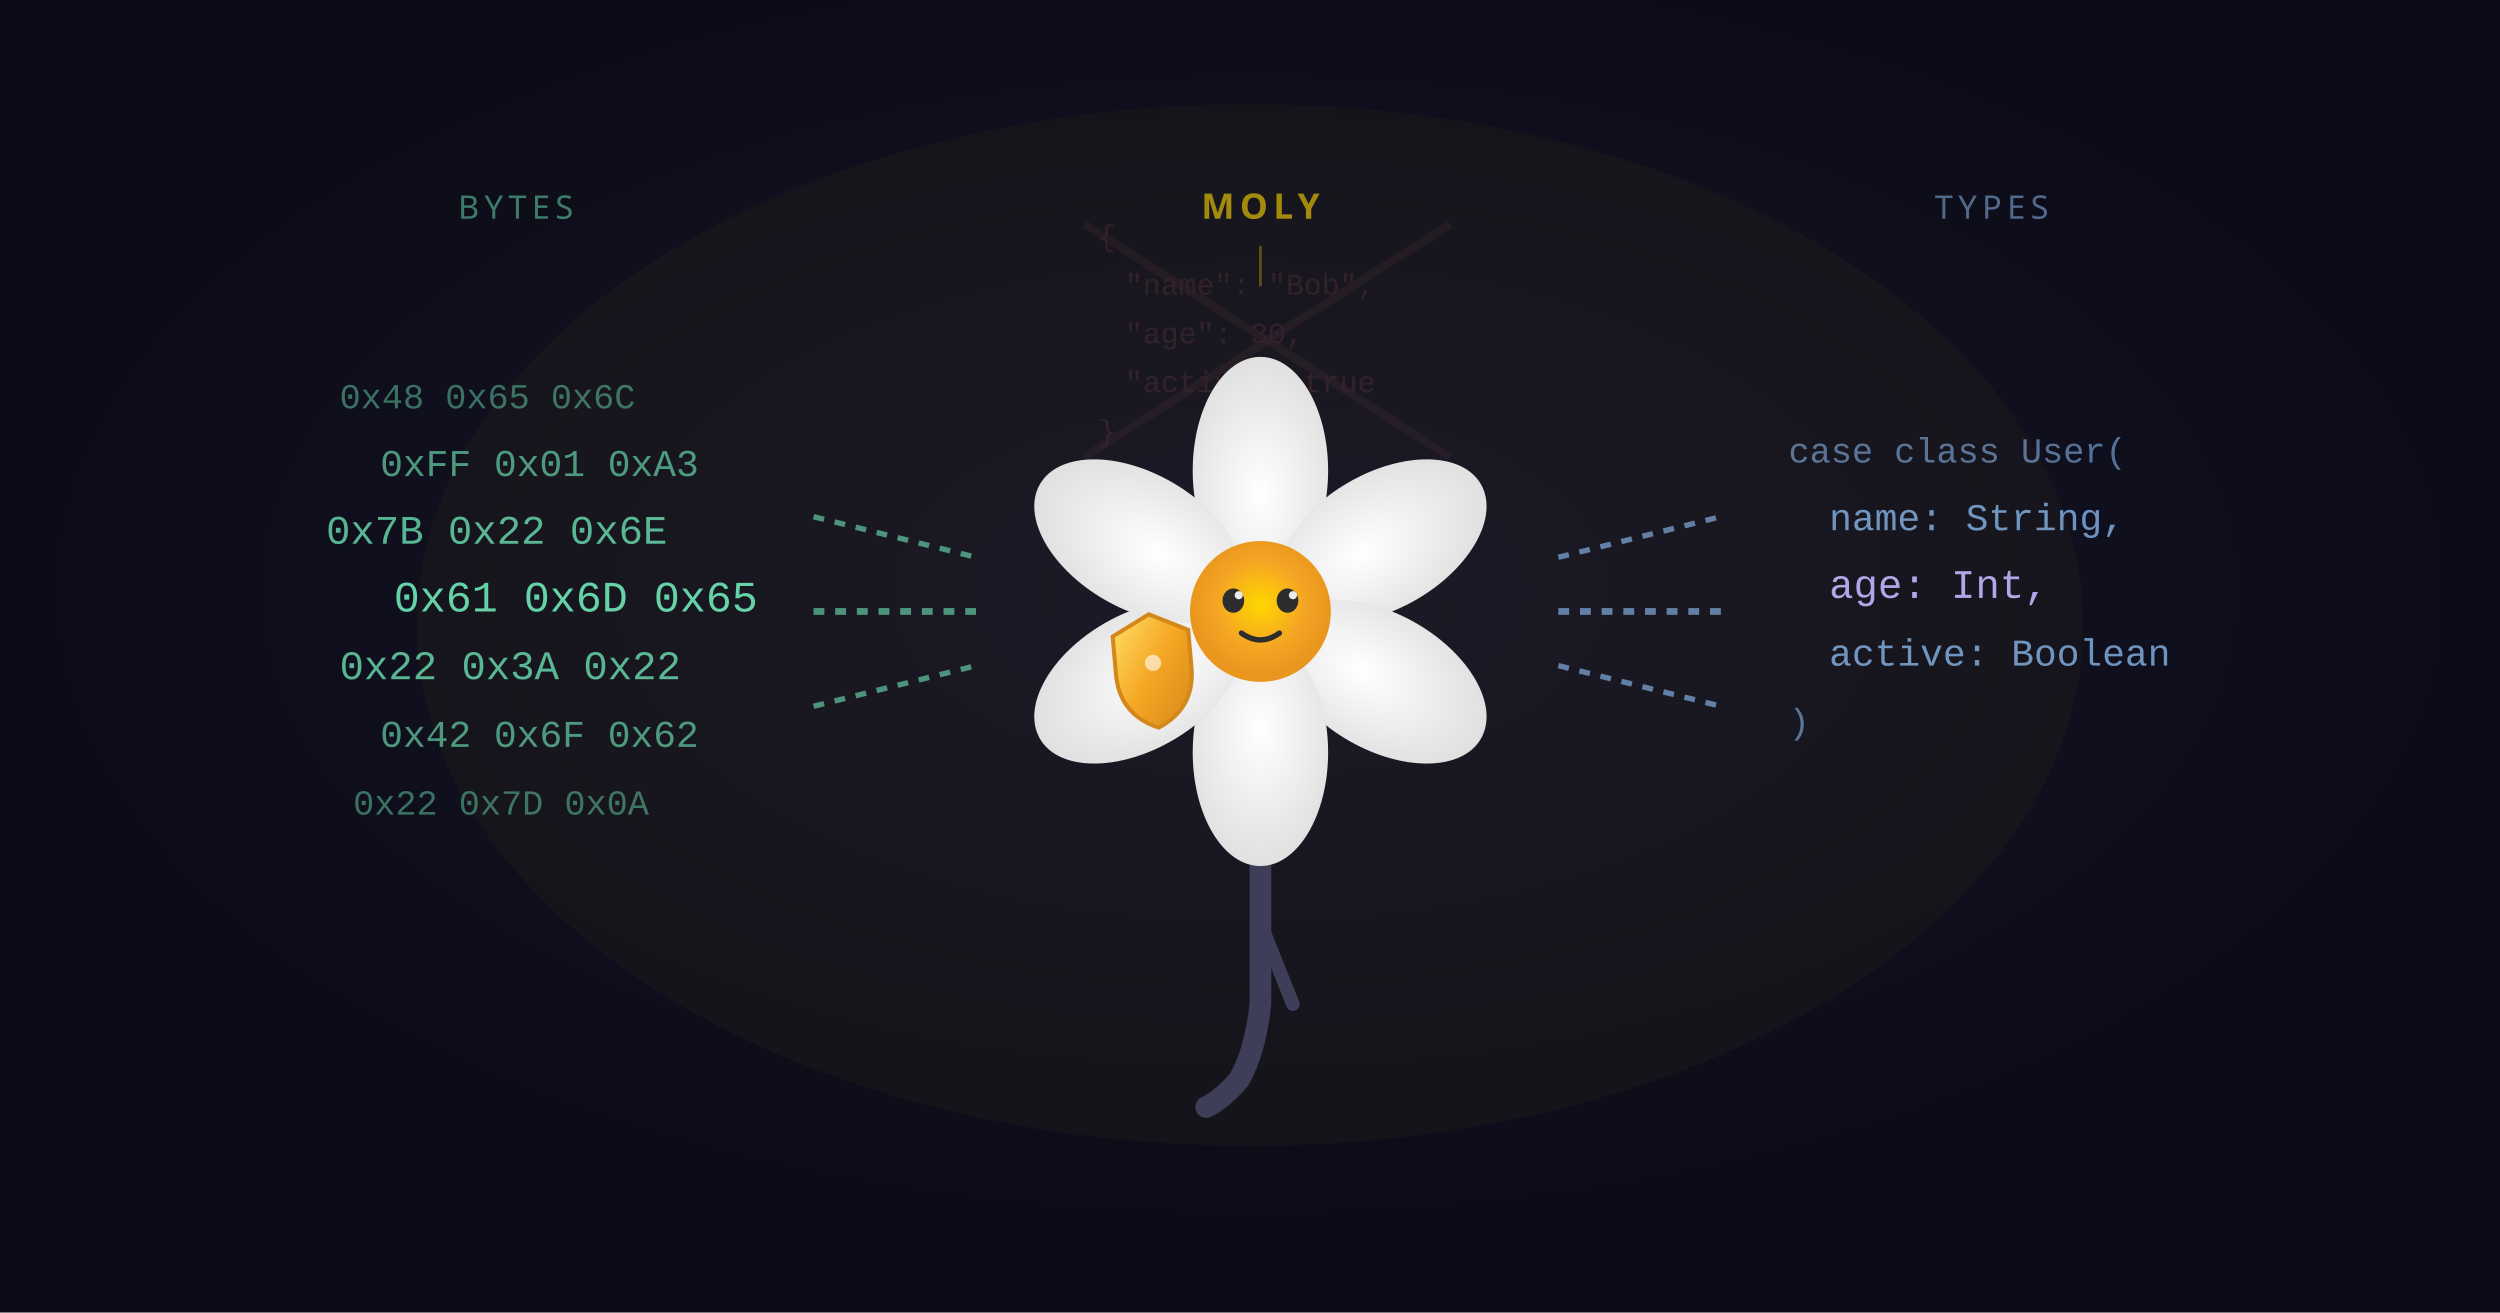
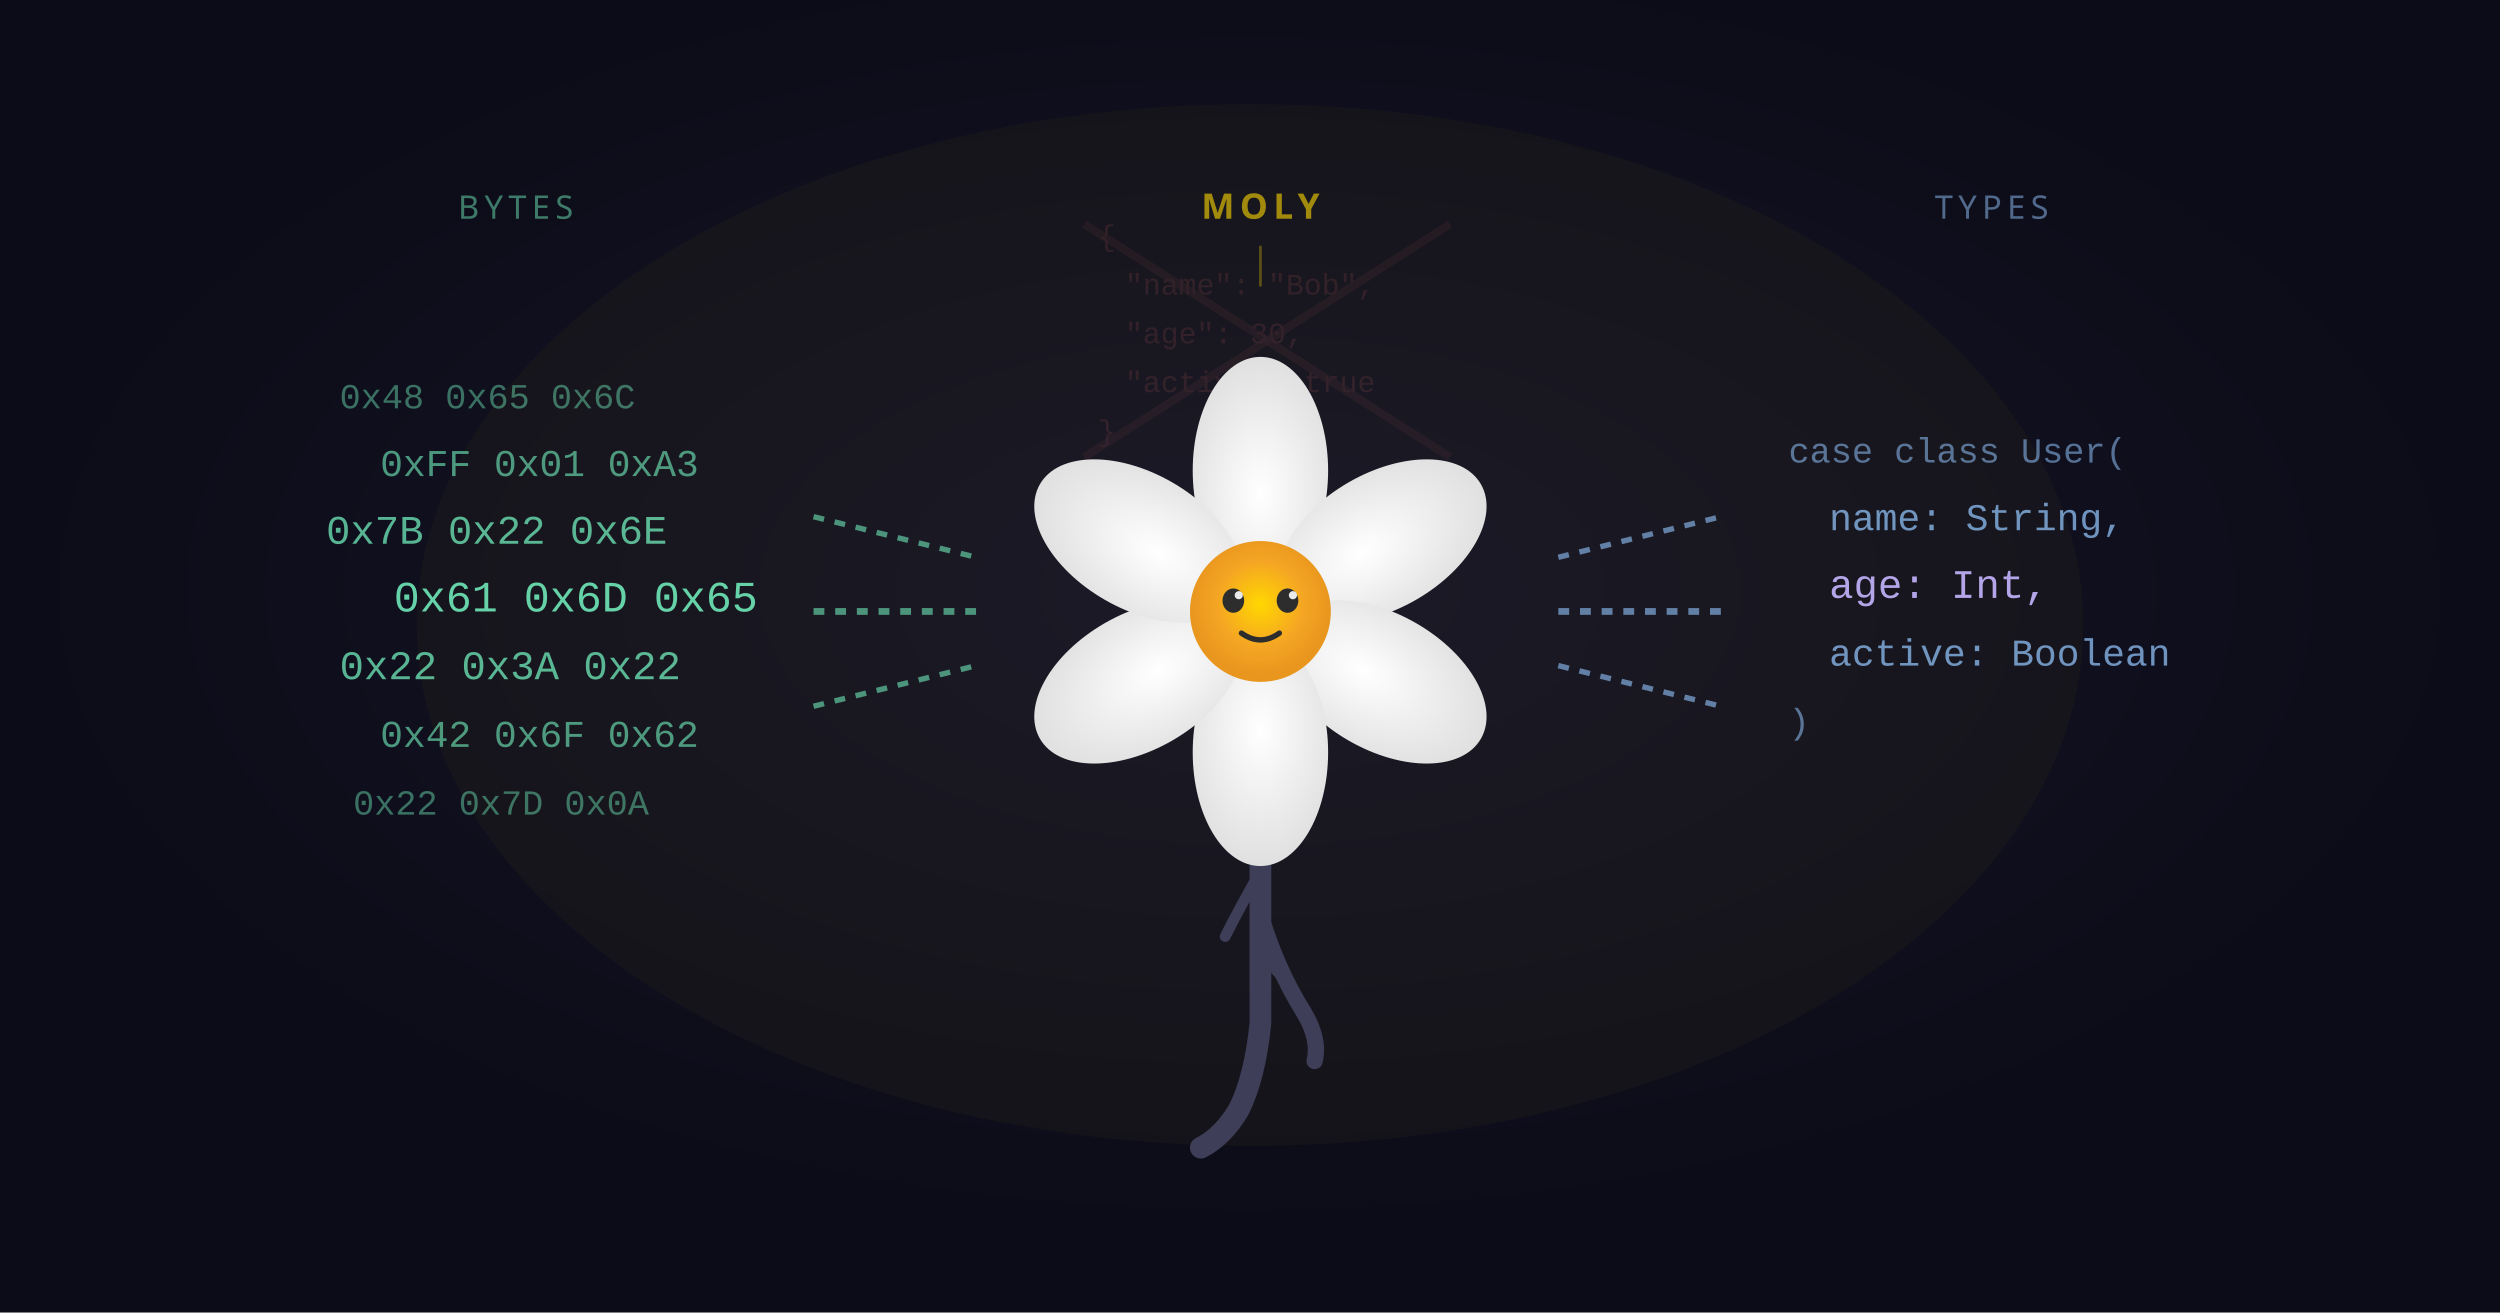
<svg xmlns="http://www.w3.org/2000/svg" viewBox="0 0 1200 630" width="1200" height="630">
  <defs>
    <radialGradient id="bg-glow" cx="50%" cy="45%" r="50%">
      <stop offset="0%" stop-color="#151528" />
      <stop offset="100%" stop-color="#0C0C18" />
    </radialGradient>
    <radialGradient id="og-center-glow" cx="50%" cy="45%" r="50%">
      <stop offset="0%" stop-color="#FFD700" />
      <stop offset="60%" stop-color="#F5A623" />
      <stop offset="100%" stop-color="#E8961E" />
    </radialGradient>
    <radialGradient id="og-petal-grad" cx="50%" cy="60%" r="60%">
      <stop offset="0%" stop-color="#FFFFFF" />
      <stop offset="100%" stop-color="#E0E0E0" />
    </radialGradient>
-     <linearGradient id="og-shield-grad" x1="0%" y1="0%" x2="100%" y2="100%">
-       <stop offset="0%" stop-color="#FFE066" />
-       <stop offset="50%" stop-color="#F5A623" />
-       <stop offset="100%" stop-color="#D4881A" />
-     </linearGradient>
    <filter id="og-glow">
      <feGaussianBlur stdDeviation="4" result="blur" />
      <feMerge>
        <feMergeNode in="blur" />
        <feMergeNode in="SourceGraphic" />
      </feMerge>
    </filter>
    <filter id="og-soft-shadow">
      <feDropShadow dx="0" dy="2" stdDeviation="3" flood-color="#000" flood-opacity="0.15" />
    </filter>
    <style>
      .code-text { font-family: 'Courier New', monospace; }
      .json-text { font-family: 'Courier New', monospace; }
    </style>
  </defs>
  <rect width="1200" height="630" fill="url(#bg-glow)" />
  <ellipse cx="600" cy="300" rx="400" ry="250" fill="rgba(255,215,0,0.03)" />
  <g transform="translate(150, 40) scale(1.3)">
    <g opacity="0.9">
      <text class="code-text" x="10" y="120" fill="#6EE7B7" font-size="13" opacity="0.5">0x48 0x65 0x6C</text>
      <text class="code-text" x="25" y="145" fill="#6EE7B7" font-size="14" opacity="0.7">0xFF 0x01 0xA3</text>
      <text class="code-text" x="5" y="170" fill="#6EE7B7" font-size="15" opacity="0.85">0x7B 0x22 0x6E</text>
      <text class="code-text" x="30" y="195" fill="#6EE7B7" font-size="16" opacity="1.0">0x61 0x6D 0x65</text>
      <text class="code-text" x="10" y="220" fill="#6EE7B7" font-size="15" opacity="0.85">0x22 0x3A 0x22</text>
      <text class="code-text" x="25" y="245" fill="#6EE7B7" font-size="14" opacity="0.7">0x42 0x6F 0x62</text>
      <text class="code-text" x="15" y="270" fill="#6EE7B7" font-size="13" opacity="0.5">0x22 0x7D 0x0A</text>
    </g>
    <g opacity="0.6">
      <path d="M185 160 L245 175" stroke="#6EE7B7" stroke-width="2" fill="none" stroke-dasharray="4 4" />
      <path d="M185 195 L245 195" stroke="#6EE7B7" stroke-width="2.5" fill="none" stroke-dasharray="4 4" />
      <path d="M185 230 L245 215" stroke="#6EE7B7" stroke-width="2" fill="none" stroke-dasharray="4 4" />
    </g>
    <g transform="translate(290, 60)" opacity="0.12">
      <text class="json-text" x="0" y="0" fill="#FF6B6B" font-size="11">{</text>
      <text class="json-text" x="10" y="18" fill="#FF6B6B" font-size="11">"name": "Bob",</text>
      <text class="json-text" x="10" y="36" fill="#FF6B6B" font-size="11">"age": 30,</text>
      <text class="json-text" x="10" y="54" fill="#FF6B6B" font-size="11">"active": true</text>
      <text class="json-text" x="0" y="72" fill="#FF6B6B" font-size="11">}</text>
      <line x1="-5" y1="-8" x2="130" y2="78" stroke="#FF6B6B" stroke-width="3" opacity="0.5" />
      <line x1="130" y1="-8" x2="-5" y2="78" stroke="#FF6B6B" stroke-width="3" opacity="0.5" />
    </g>
    <g filter="og-soft-shadow">
-       <path d="M350 265 L350 340 Q348 358 342 368 Q336 375 330 378" stroke="#3E3E58" stroke-width="8" fill="none" stroke-linecap="round" />
-       <path d="M350 310 Q356 325 362 340" stroke="#3E3E58" stroke-width="5" fill="none" stroke-linecap="round" />
+       <path d="M350 259 L350 347 Q348 367 342 379 Q336 389 328 393" stroke="#3E3E58" stroke-width="8" fill="none" stroke-linecap="round" />
+       <path d="M350 307 Q356 327 366 343 Q372 353 370 361" stroke="#3E3E58" stroke-width="6" fill="none" stroke-linecap="round" />
+       <path d="M350 291 Q342 305 337 315" stroke="#3E3E58" stroke-width="4" fill="none" stroke-linecap="round" />
+       <path d="M350 323 Q358 329 361 336" stroke="#3E3E58" stroke-width="3" fill="none" stroke-linecap="round" />
      <g transform="translate(350, 195)">
        <ellipse cx="0" cy="-52" rx="25" ry="42" fill="url(#og-petal-grad)" transform="rotate(0)" />
        <ellipse cx="0" cy="-52" rx="25" ry="42" fill="url(#og-petal-grad)" transform="rotate(60)" />
        <ellipse cx="0" cy="-52" rx="25" ry="42" fill="url(#og-petal-grad)" transform="rotate(120)" />
        <ellipse cx="0" cy="-52" rx="25" ry="42" fill="url(#og-petal-grad)" transform="rotate(180)" />
        <ellipse cx="0" cy="-52" rx="25" ry="42" fill="url(#og-petal-grad)" transform="rotate(240)" />
        <ellipse cx="0" cy="-52" rx="25" ry="42" fill="url(#og-petal-grad)" transform="rotate(300)" />
      </g>
      <circle cx="350" cy="195" r="26" fill="url(#og-center-glow)" filter="og-glow" />
      <ellipse cx="340" cy="191" rx="4" ry="4.5" fill="#2D2D2D" />
      <ellipse cx="360" cy="191" rx="4" ry="4.5" fill="#2D2D2D" />
      <circle cx="342" cy="189" r="1.5" fill="#FFF" opacity="0.9" />
      <circle cx="362" cy="189" r="1.5" fill="#FFF" opacity="0.9" />
      <path d="M343 203 Q350 208 357 203" stroke="#2D2D2D" stroke-width="2" fill="none" stroke-linecap="round" />
-       <g transform="translate(310, 210) rotate(-5)">
-         <path d="M0 -14 L14 -7 L14 7 Q14 22 0 28 Q-14 22 -14 7 L-14 -7 Z" fill="url(#og-shield-grad)" stroke="#D4881A" stroke-width="1.5" />
-         <circle cx="0" cy="4" r="3" fill="#FFF" opacity="0.6" />
-       </g>
    </g>
    <g opacity="0.6">
      <path d="M460 175 L520 160" stroke="#93C5FD" stroke-width="2" fill="none" stroke-dasharray="4 4" />
      <path d="M460 195 L520 195" stroke="#93C5FD" stroke-width="2.5" fill="none" stroke-dasharray="4 4" />
      <path d="M460 215 L520 230" stroke="#93C5FD" stroke-width="2" fill="none" stroke-dasharray="4 4" />
    </g>
    <g opacity="0.9">
      <text class="code-text" x="545" y="140" fill="#93C5FD" font-size="13" opacity="0.6">case class User(</text>
      <text class="code-text" x="560" y="165" fill="#93C5FD" font-size="14" opacity="0.8">name: String,</text>
      <text class="code-text" x="560" y="190" fill="#C4B5FD" font-size="15" opacity="1.0">age: Int,</text>
      <text class="code-text" x="560" y="215" fill="#93C5FD" font-size="14" opacity="0.8">active: Boolean</text>
      <text class="code-text" x="545" y="240" fill="#93C5FD" font-size="13" opacity="0.6">)</text>
    </g>
    <text x="75" y="50" fill="#6EE7B7" font-family="sans-serif" font-size="12" text-anchor="middle" opacity="0.5" letter-spacing="2">BYTES</text>
    <text x="350" y="50" fill="#FFD700" font-family="sans-serif" font-size="13" text-anchor="middle" opacity="0.6" letter-spacing="2" font-weight="bold">MOLY</text>
    <text x="620" y="50" fill="#93C5FD" font-family="sans-serif" font-size="12" text-anchor="middle" opacity="0.5" letter-spacing="2">TYPES</text>
    <line x1="350" y1="60" x2="350" y2="75" stroke="#FFD700" stroke-width="1" opacity="0.3" />
  </g>
</svg>
